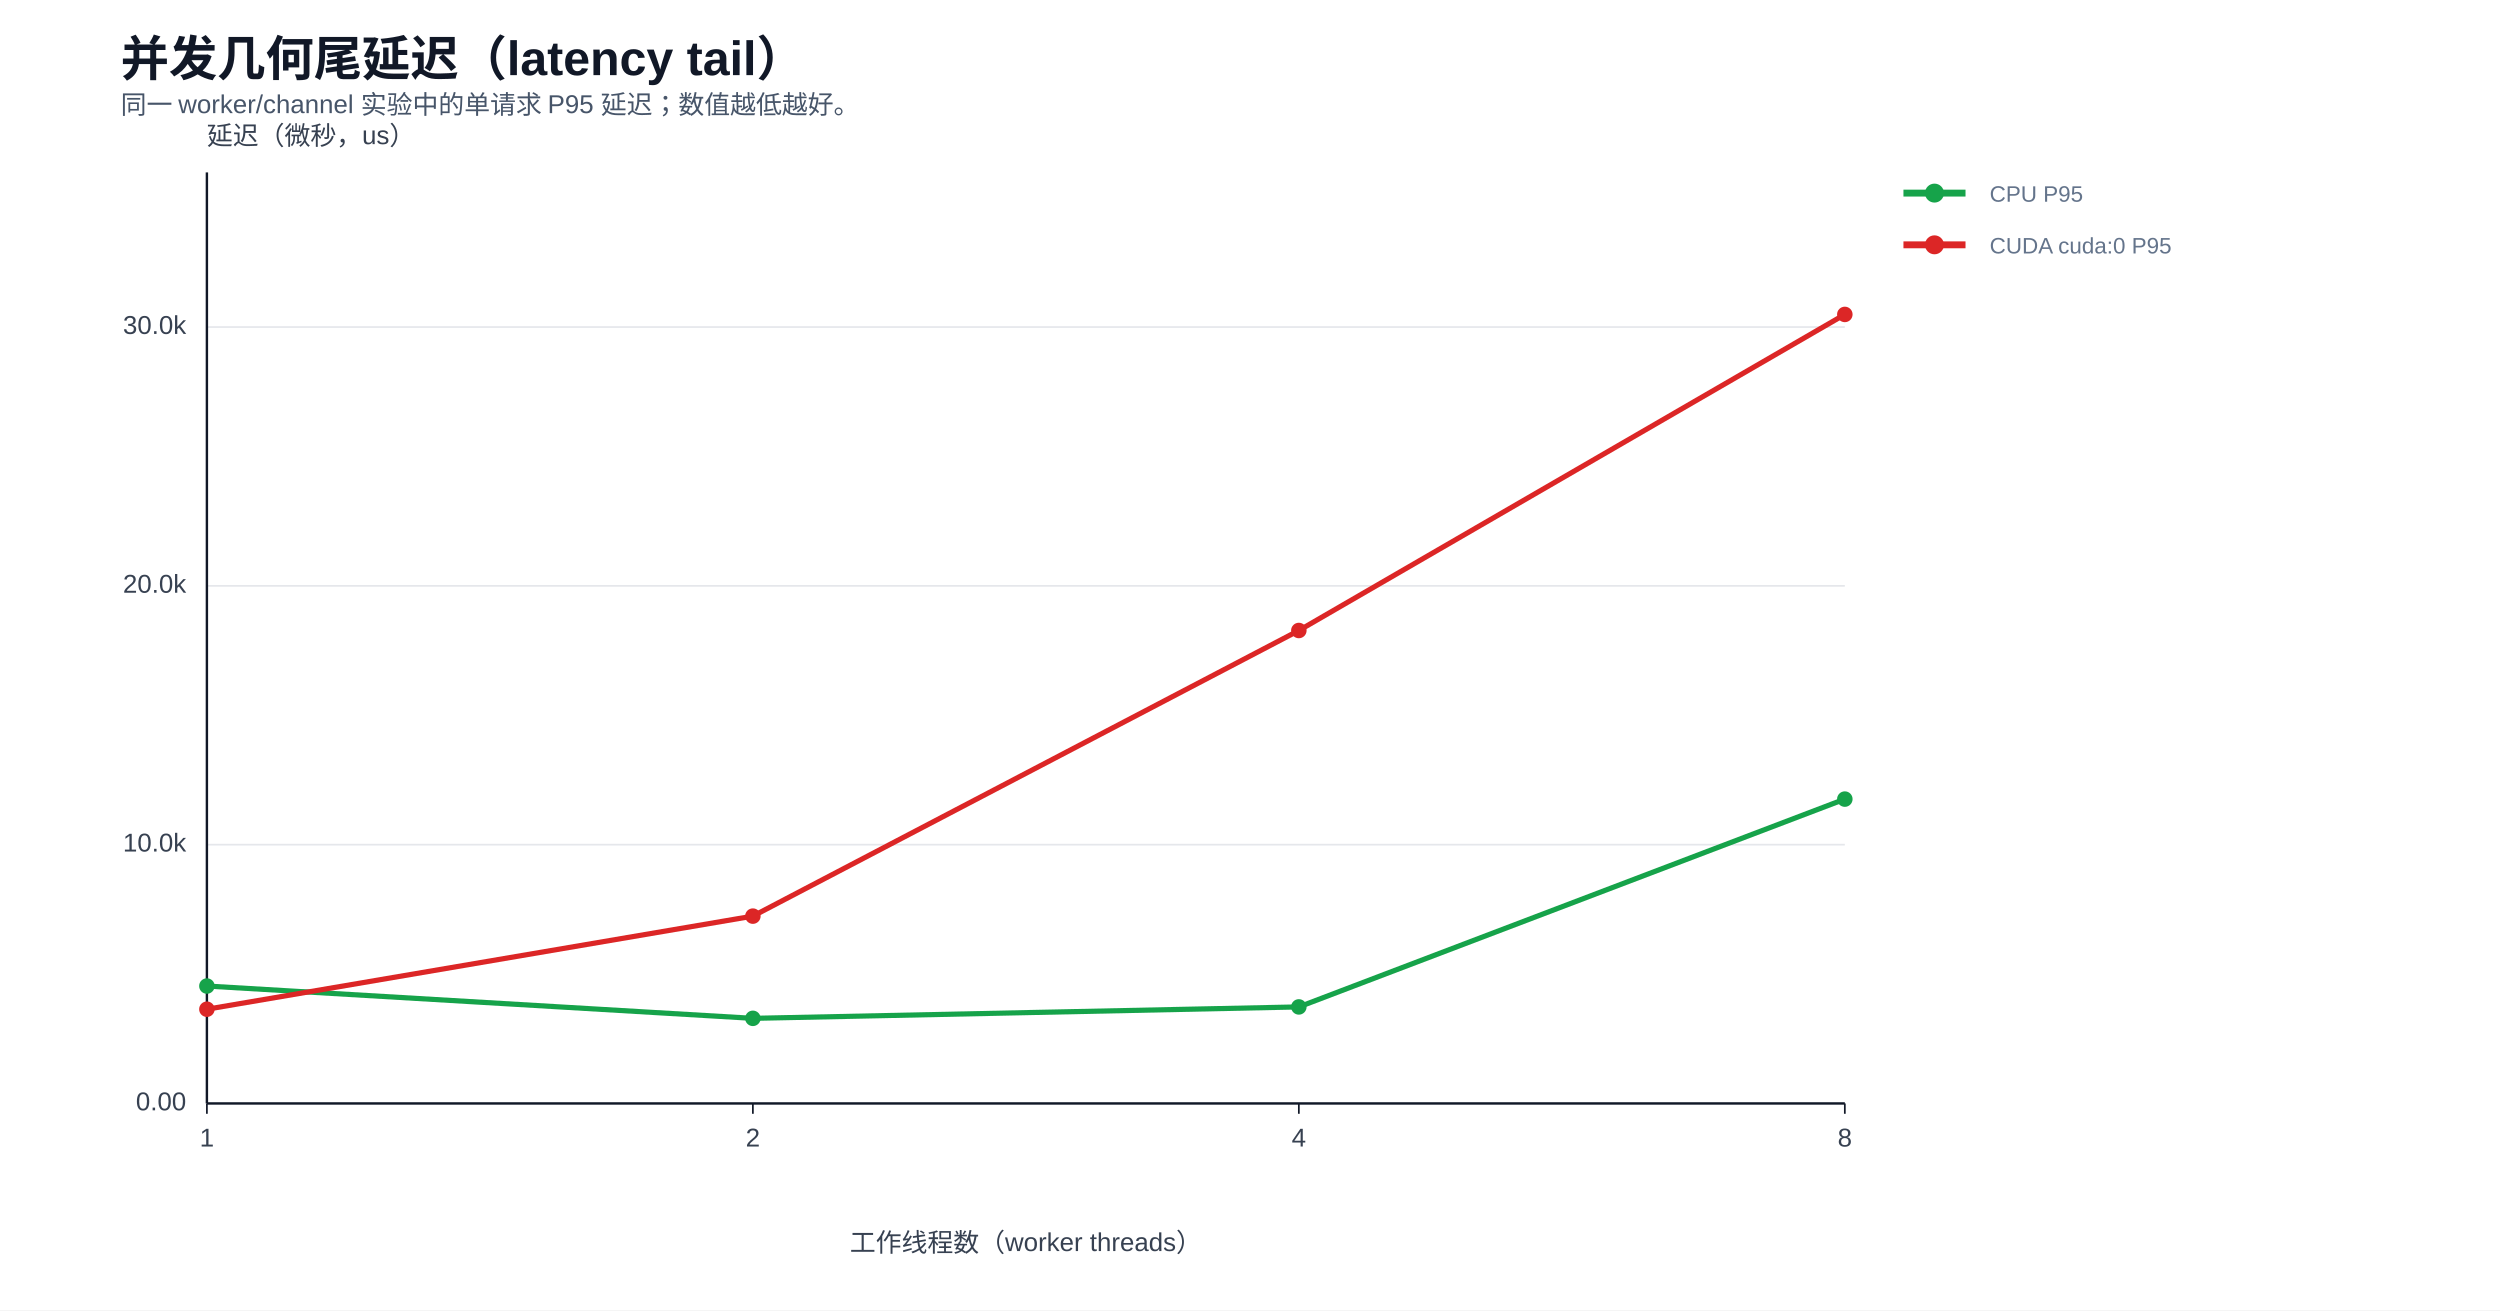
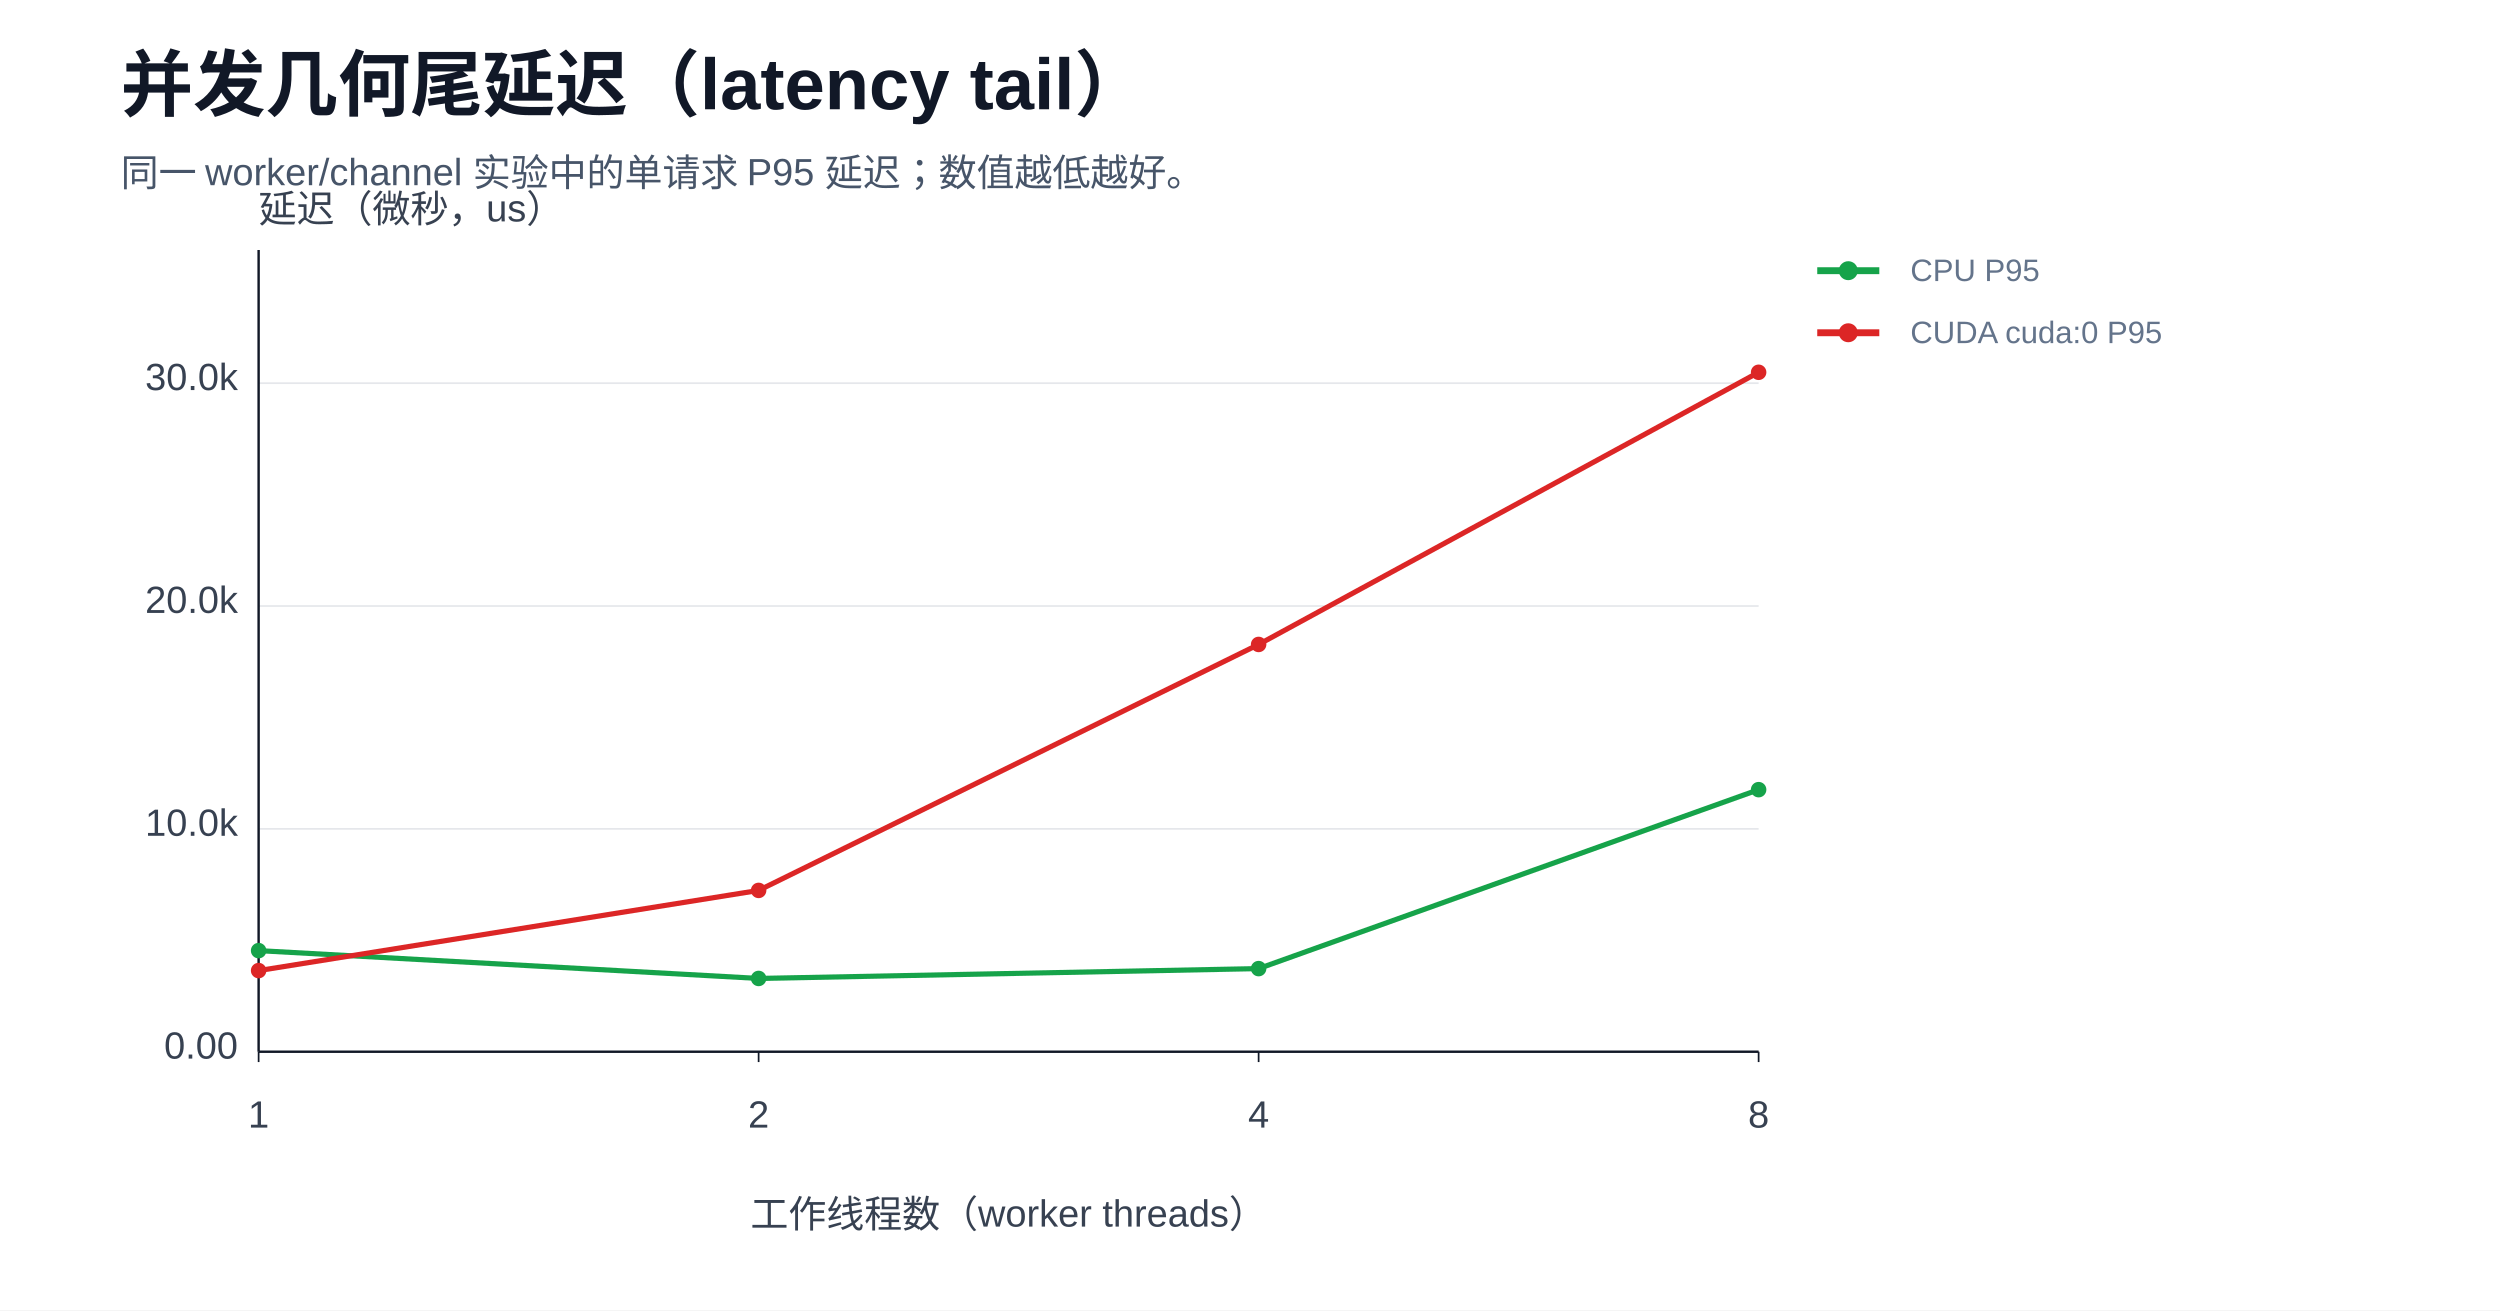
<svg xmlns="http://www.w3.org/2000/svg" width="1450" height="760" viewBox="0 0 1450 760" role="img">
  <style>
text{font-family:'AR PL UMing TW MBE','AR PL UMing CN','FandolHei','Microsoft YaHei','SimHei',Arial,Helvetica,sans-serif;fill:#111827;}
- .title{font-size:28px;font-weight:700;}
- .subtitle{font-size:15px;fill:#475569;}
- .axis{font-size:15px;fill:#374151;}
- .small{font-size:14px;fill:#475569;}
- .tiny{font-size:13px;fill:#64748b;}
- .label{font-size:16px;font-weight:700;}
- .code{font-family:Consolas,Monaco,'Courier New',monospace;font-size:10px;fill:#e2e8f0;}
+ .title{font-size:42px;font-weight:700;}
+ .subtitle{font-size:22px;fill:#475569;}
+ .axis{font-size:22px;fill:#374151;}
+ .small{font-size:20px;fill:#475569;}
+ .tiny{font-size:18px;fill:#64748b;}
+ .label{font-size:24px;font-weight:700;}
+ .code{font-family:Consolas,Monaco,'Courier New',monospace;font-size:17px;fill:#e2e8f0;}
.box{stroke:#1f2937;stroke-width:1.4;rx:14;ry:14;}
</style>
  <defs>
    <marker id="arrow" markerWidth="10" markerHeight="10" refX="8" refY="3" orient="auto" markerUnits="strokeWidth">
      <path d="M0,0 L0,6 L9,3 z" fill="#334155" />
    </marker>
  </defs>
  <rect x="0" y="0" width="1450" height="760" fill="#ffffff" />
-   <text class="title" x="70.00" y="44.00" text-anchor="start">并发几何尾延迟（latency tail）</text>
-   <text class="subtitle" x="70.00" y="66.00" text-anchor="start">同一 worker/channel 实验中的单请求 P95 延迟；数值越低越好。</text>
-   <line x1="120" y1="640.00" x2="1070" y2="640.00" stroke="#e5e7eb" />
-   <text class="axis" x="108.00" y="644.00" text-anchor="end">0.00</text>
-   <line x1="120" y1="489.90" x2="1070" y2="489.90" stroke="#e5e7eb" />
-   <text class="axis" x="108.00" y="493.90" text-anchor="end">10.0k</text>
-   <line x1="120" y1="339.80" x2="1070" y2="339.80" stroke="#e5e7eb" />
-   <text class="axis" x="108.00" y="343.80" text-anchor="end">20.0k</text>
-   <line x1="120" y1="189.69" x2="1070" y2="189.69" stroke="#e5e7eb" />
-   <text class="axis" x="108.00" y="193.69" text-anchor="end">30.0k</text>
-   <line x1="120" y1="100" x2="120" y2="640" stroke="#111827" stroke-width="1.4" />
-   <line x1="120" y1="640" x2="1070" y2="640" stroke="#111827" stroke-width="1.4" />
-   <polyline points="120.00,571.90 436.67,590.64 753.33,584.01 1070.00,463.48" fill="none" stroke="#16a34a" stroke-width="3" />
-   <circle cx="120.00" cy="571.90" r="4.5" fill="#16a34a" />
-   <circle cx="436.67" cy="590.64" r="4.5" fill="#16a34a" />
-   <circle cx="753.33" cy="584.01" r="4.5" fill="#16a34a" />
-   <circle cx="1070.00" cy="463.48" r="4.5" fill="#16a34a" />
-   <polyline points="120.00,585.35 436.67,531.35 753.33,365.69 1070.00,182.37" fill="none" stroke="#dc2626" stroke-width="3" />
-   <circle cx="120.00" cy="585.35" r="4.5" fill="#dc2626" />
-   <circle cx="436.67" cy="531.35" r="4.5" fill="#dc2626" />
-   <circle cx="753.33" cy="365.69" r="4.5" fill="#dc2626" />
-   <circle cx="1070.00" cy="182.37" r="4.5" fill="#dc2626" />
-   <line x1="120.00" y1="640" x2="120.00" y2="646" stroke="#111827" />
-   <text class="axis" x="120.00" y="665.00" text-anchor="middle">1</text>
-   <line x1="436.67" y1="640" x2="436.67" y2="646" stroke="#111827" />
-   <text class="axis" x="436.67" y="665.00" text-anchor="middle">2</text>
-   <line x1="753.33" y1="640" x2="753.33" y2="646" stroke="#111827" />
-   <text class="axis" x="753.33" y="665.00" text-anchor="middle">4</text>
-   <line x1="1070.00" y1="640" x2="1070.00" y2="646" stroke="#111827" />
-   <text class="axis" x="1070.00" y="665.00" text-anchor="middle">8</text>
-   <text class="axis" x="595.00" y="726.00" text-anchor="middle">工作线程数（worker threads）</text>
-   <text class="axis" x="120.00" y="84.00" text-anchor="start">延迟（微秒，us）</text>
-   <line x1="1104" y1="112" x2="1140" y2="112" stroke="#16a34a" stroke-width="4" />
-   <circle cx="1122" cy="112" r="5.5" fill="#16a34a" />
-   <text class="tiny" x="1154.00" y="117.00" text-anchor="start">CPU P95</text>
-   <line x1="1104" y1="142" x2="1140" y2="142" stroke="#dc2626" stroke-width="4" />
-   <circle cx="1122" cy="142" r="5.5" fill="#dc2626" />
-   <text class="tiny" x="1154.00" y="147.00" text-anchor="start">CUDA cuda:0 P95</text>
+   <text class="title" x="70.00" y="64.00" text-anchor="start">并发几何尾延迟（latency tail）</text>
+   <text class="subtitle" x="70.00" y="108.00" text-anchor="start">同一 worker/channel 实验中的单请求 P95 延迟；数值越低越好。</text>
+   <line x1="150" y1="610.00" x2="1020" y2="610.00" stroke="#e5e7eb" />
+   <text class="axis" x="138.00" y="614.00" text-anchor="end">0.00</text>
+   <line x1="150" y1="480.75" x2="1020" y2="480.75" stroke="#e5e7eb" />
+   <text class="axis" x="138.00" y="484.75" text-anchor="end">10.0k</text>
+   <line x1="150" y1="351.49" x2="1020" y2="351.49" stroke="#e5e7eb" />
+   <text class="axis" x="138.00" y="355.49" text-anchor="end">20.0k</text>
+   <line x1="150" y1="222.24" x2="1020" y2="222.24" stroke="#e5e7eb" />
+   <text class="axis" x="138.00" y="226.24" text-anchor="end">30.0k</text>
+   <line x1="150" y1="145" x2="150" y2="610" stroke="#111827" stroke-width="1.4" />
+   <line x1="150" y1="610" x2="1020" y2="610" stroke="#111827" stroke-width="1.4" />
+   <polyline points="150.00,551.36 440.00,567.50 730.00,561.79 1020.00,458.00" fill="none" stroke="#16a34a" stroke-width="3" />
+   <circle cx="150.00" cy="551.36" r="4.5" fill="#16a34a" />
+   <circle cx="440.00" cy="567.50" r="4.5" fill="#16a34a" />
+   <circle cx="730.00" cy="561.79" r="4.5" fill="#16a34a" />
+   <circle cx="1020.00" cy="458.00" r="4.5" fill="#16a34a" />
+   <polyline points="150.00,562.94 440.00,516.44 730.00,373.78 1020.00,215.93" fill="none" stroke="#dc2626" stroke-width="3" />
+   <circle cx="150.00" cy="562.94" r="4.5" fill="#dc2626" />
+   <circle cx="440.00" cy="516.44" r="4.5" fill="#dc2626" />
+   <circle cx="730.00" cy="373.78" r="4.5" fill="#dc2626" />
+   <circle cx="1020.00" cy="215.93" r="4.5" fill="#dc2626" />
+   <line x1="150.00" y1="610" x2="150.00" y2="616" stroke="#111827" />
+   <text class="axis" x="150.00" y="654.00" text-anchor="middle">1</text>
+   <line x1="440.00" y1="610" x2="440.00" y2="616" stroke="#111827" />
+   <text class="axis" x="440.00" y="654.00" text-anchor="middle">2</text>
+   <line x1="730.00" y1="610" x2="730.00" y2="616" stroke="#111827" />
+   <text class="axis" x="730.00" y="654.00" text-anchor="middle">4</text>
+   <line x1="1020.00" y1="610" x2="1020.00" y2="616" stroke="#111827" />
+   <text class="axis" x="1020.00" y="654.00" text-anchor="middle">8</text>
+   <text class="axis" x="585.00" y="712.00" text-anchor="middle">工作线程数（worker threads）</text>
+   <text class="axis" x="150.00" y="129.00" text-anchor="start">延迟（微秒，us）</text>
+   <line x1="1054" y1="157" x2="1090" y2="157" stroke="#16a34a" stroke-width="4" />
+   <circle cx="1072" cy="157" r="5.5" fill="#16a34a" />
+   <text class="tiny" x="1108.00" y="163.00" text-anchor="start">CPU P95</text>
+   <line x1="1054" y1="193" x2="1090" y2="193" stroke="#dc2626" stroke-width="4" />
+   <circle cx="1072" cy="193" r="5.5" fill="#dc2626" />
+   <text class="tiny" x="1108.00" y="199.00" text-anchor="start">CUDA cuda:0 P95</text>
</svg>
